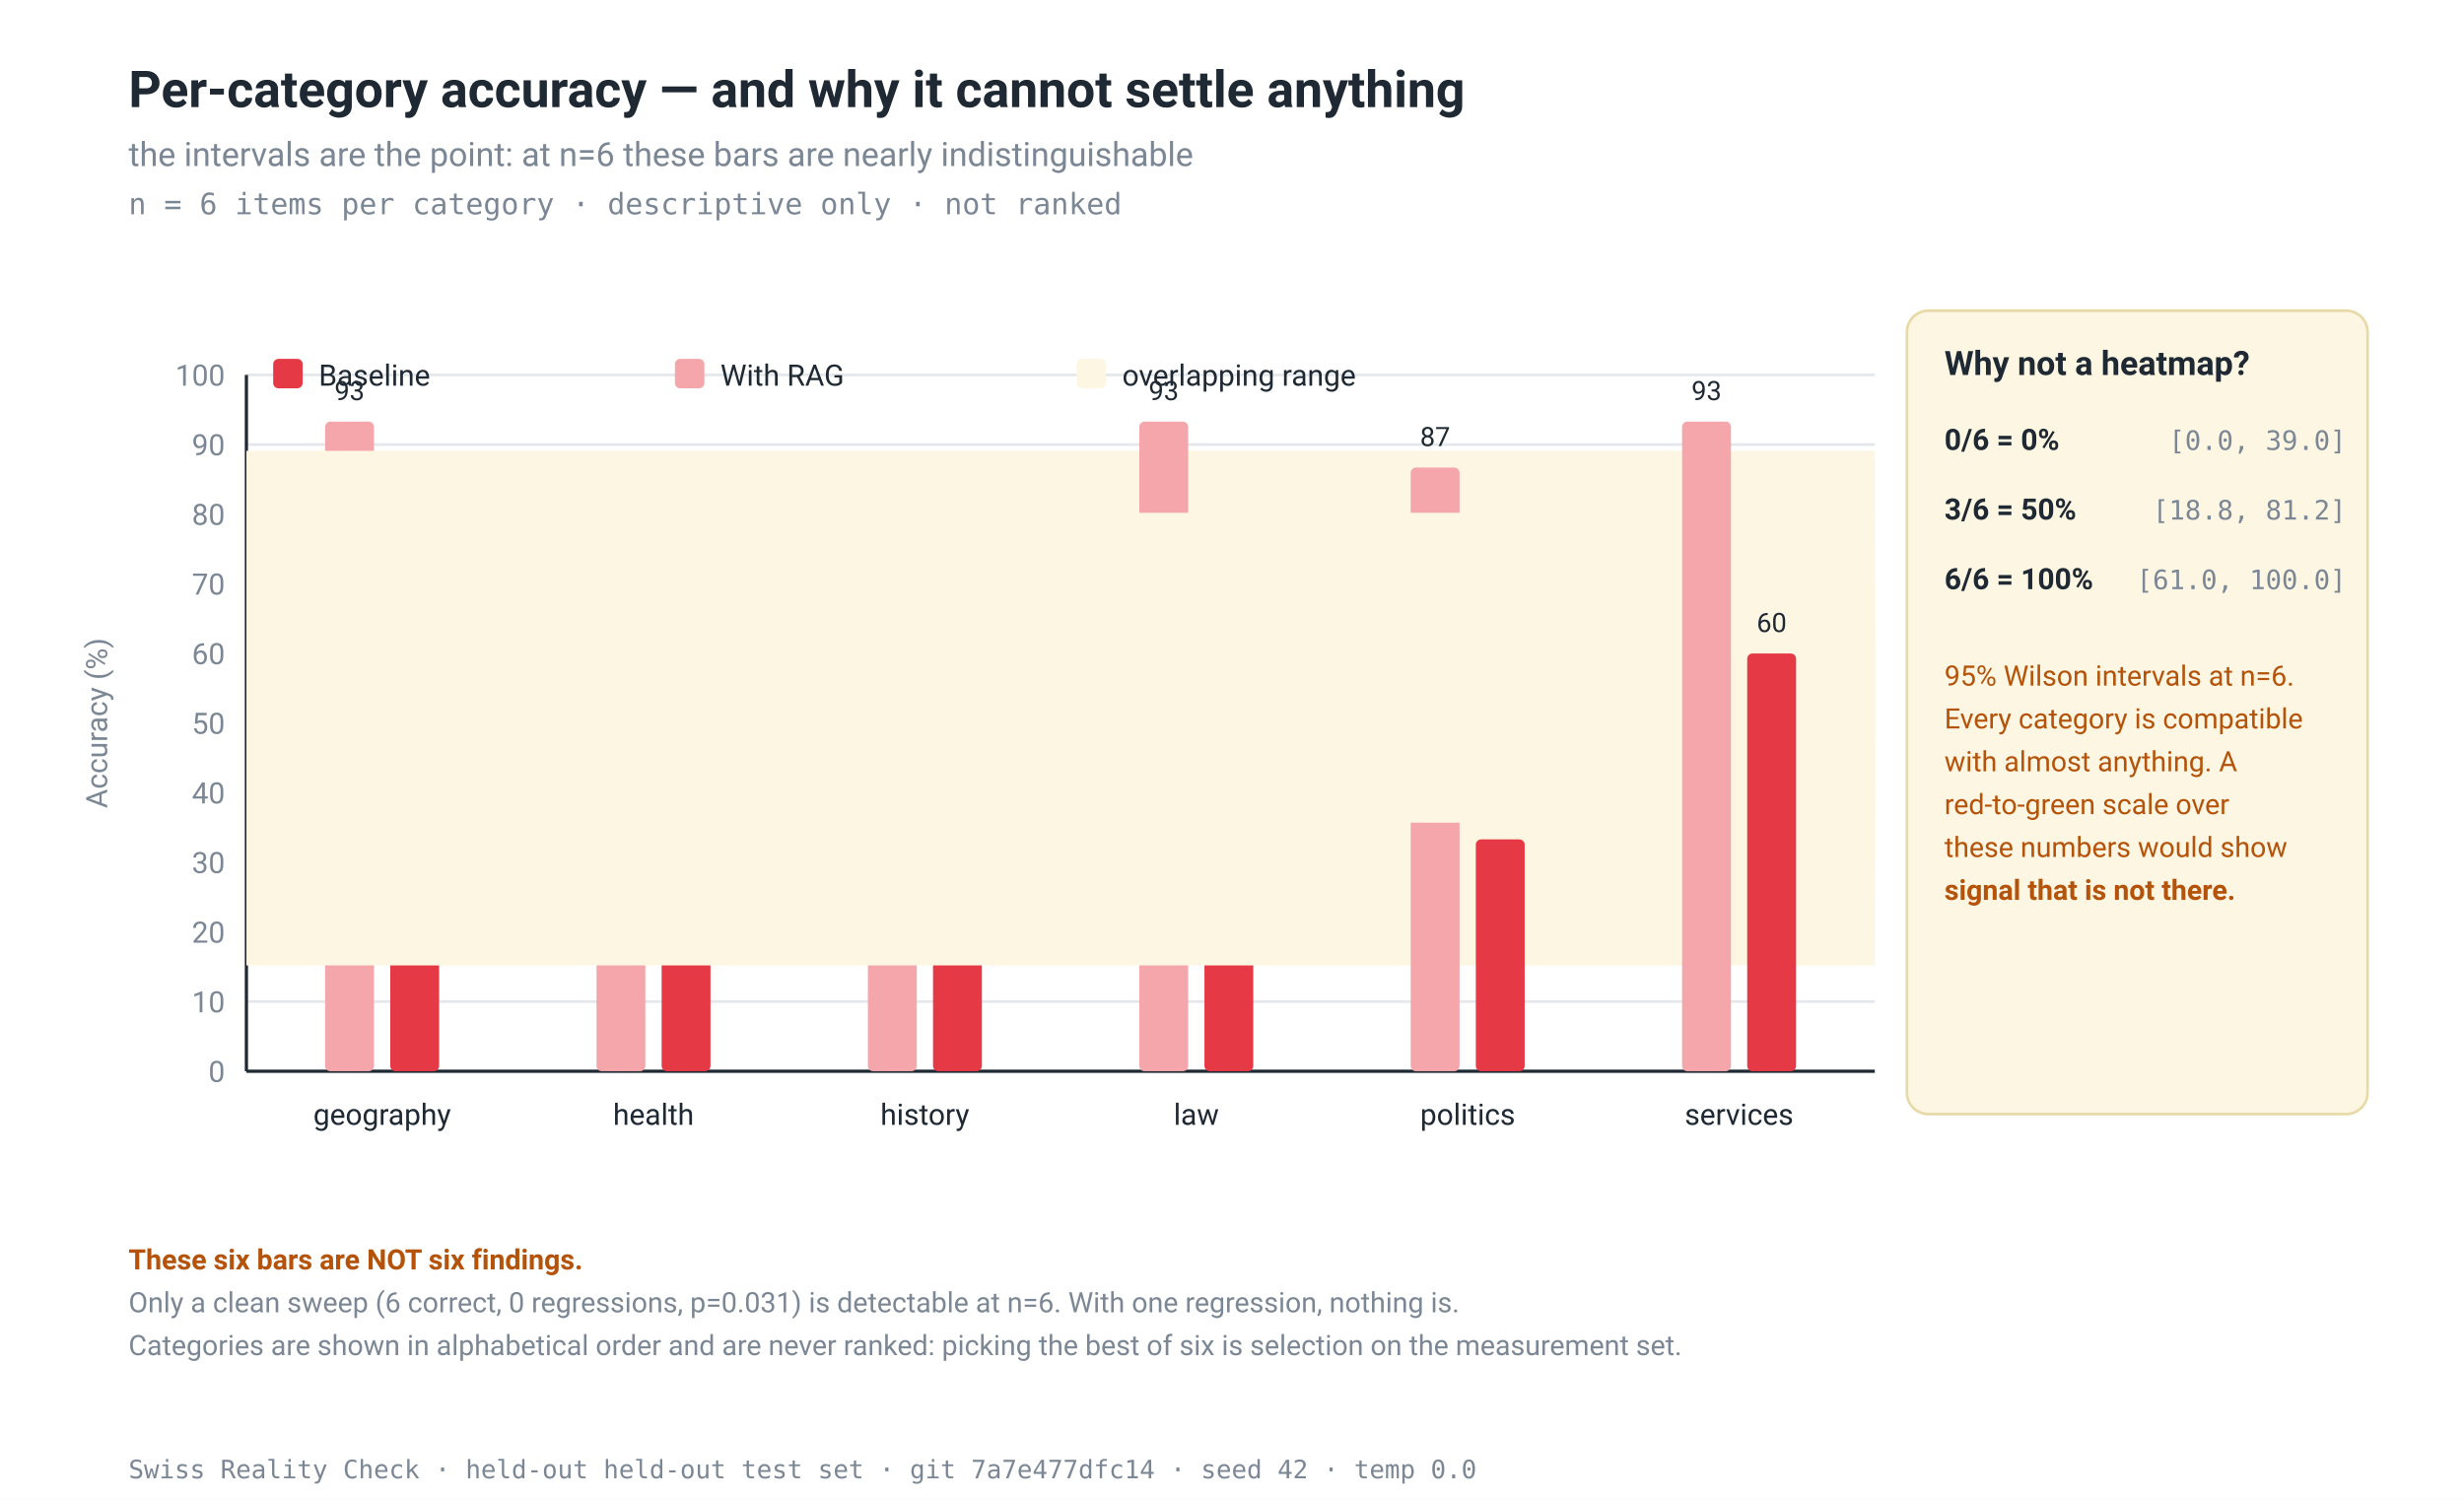
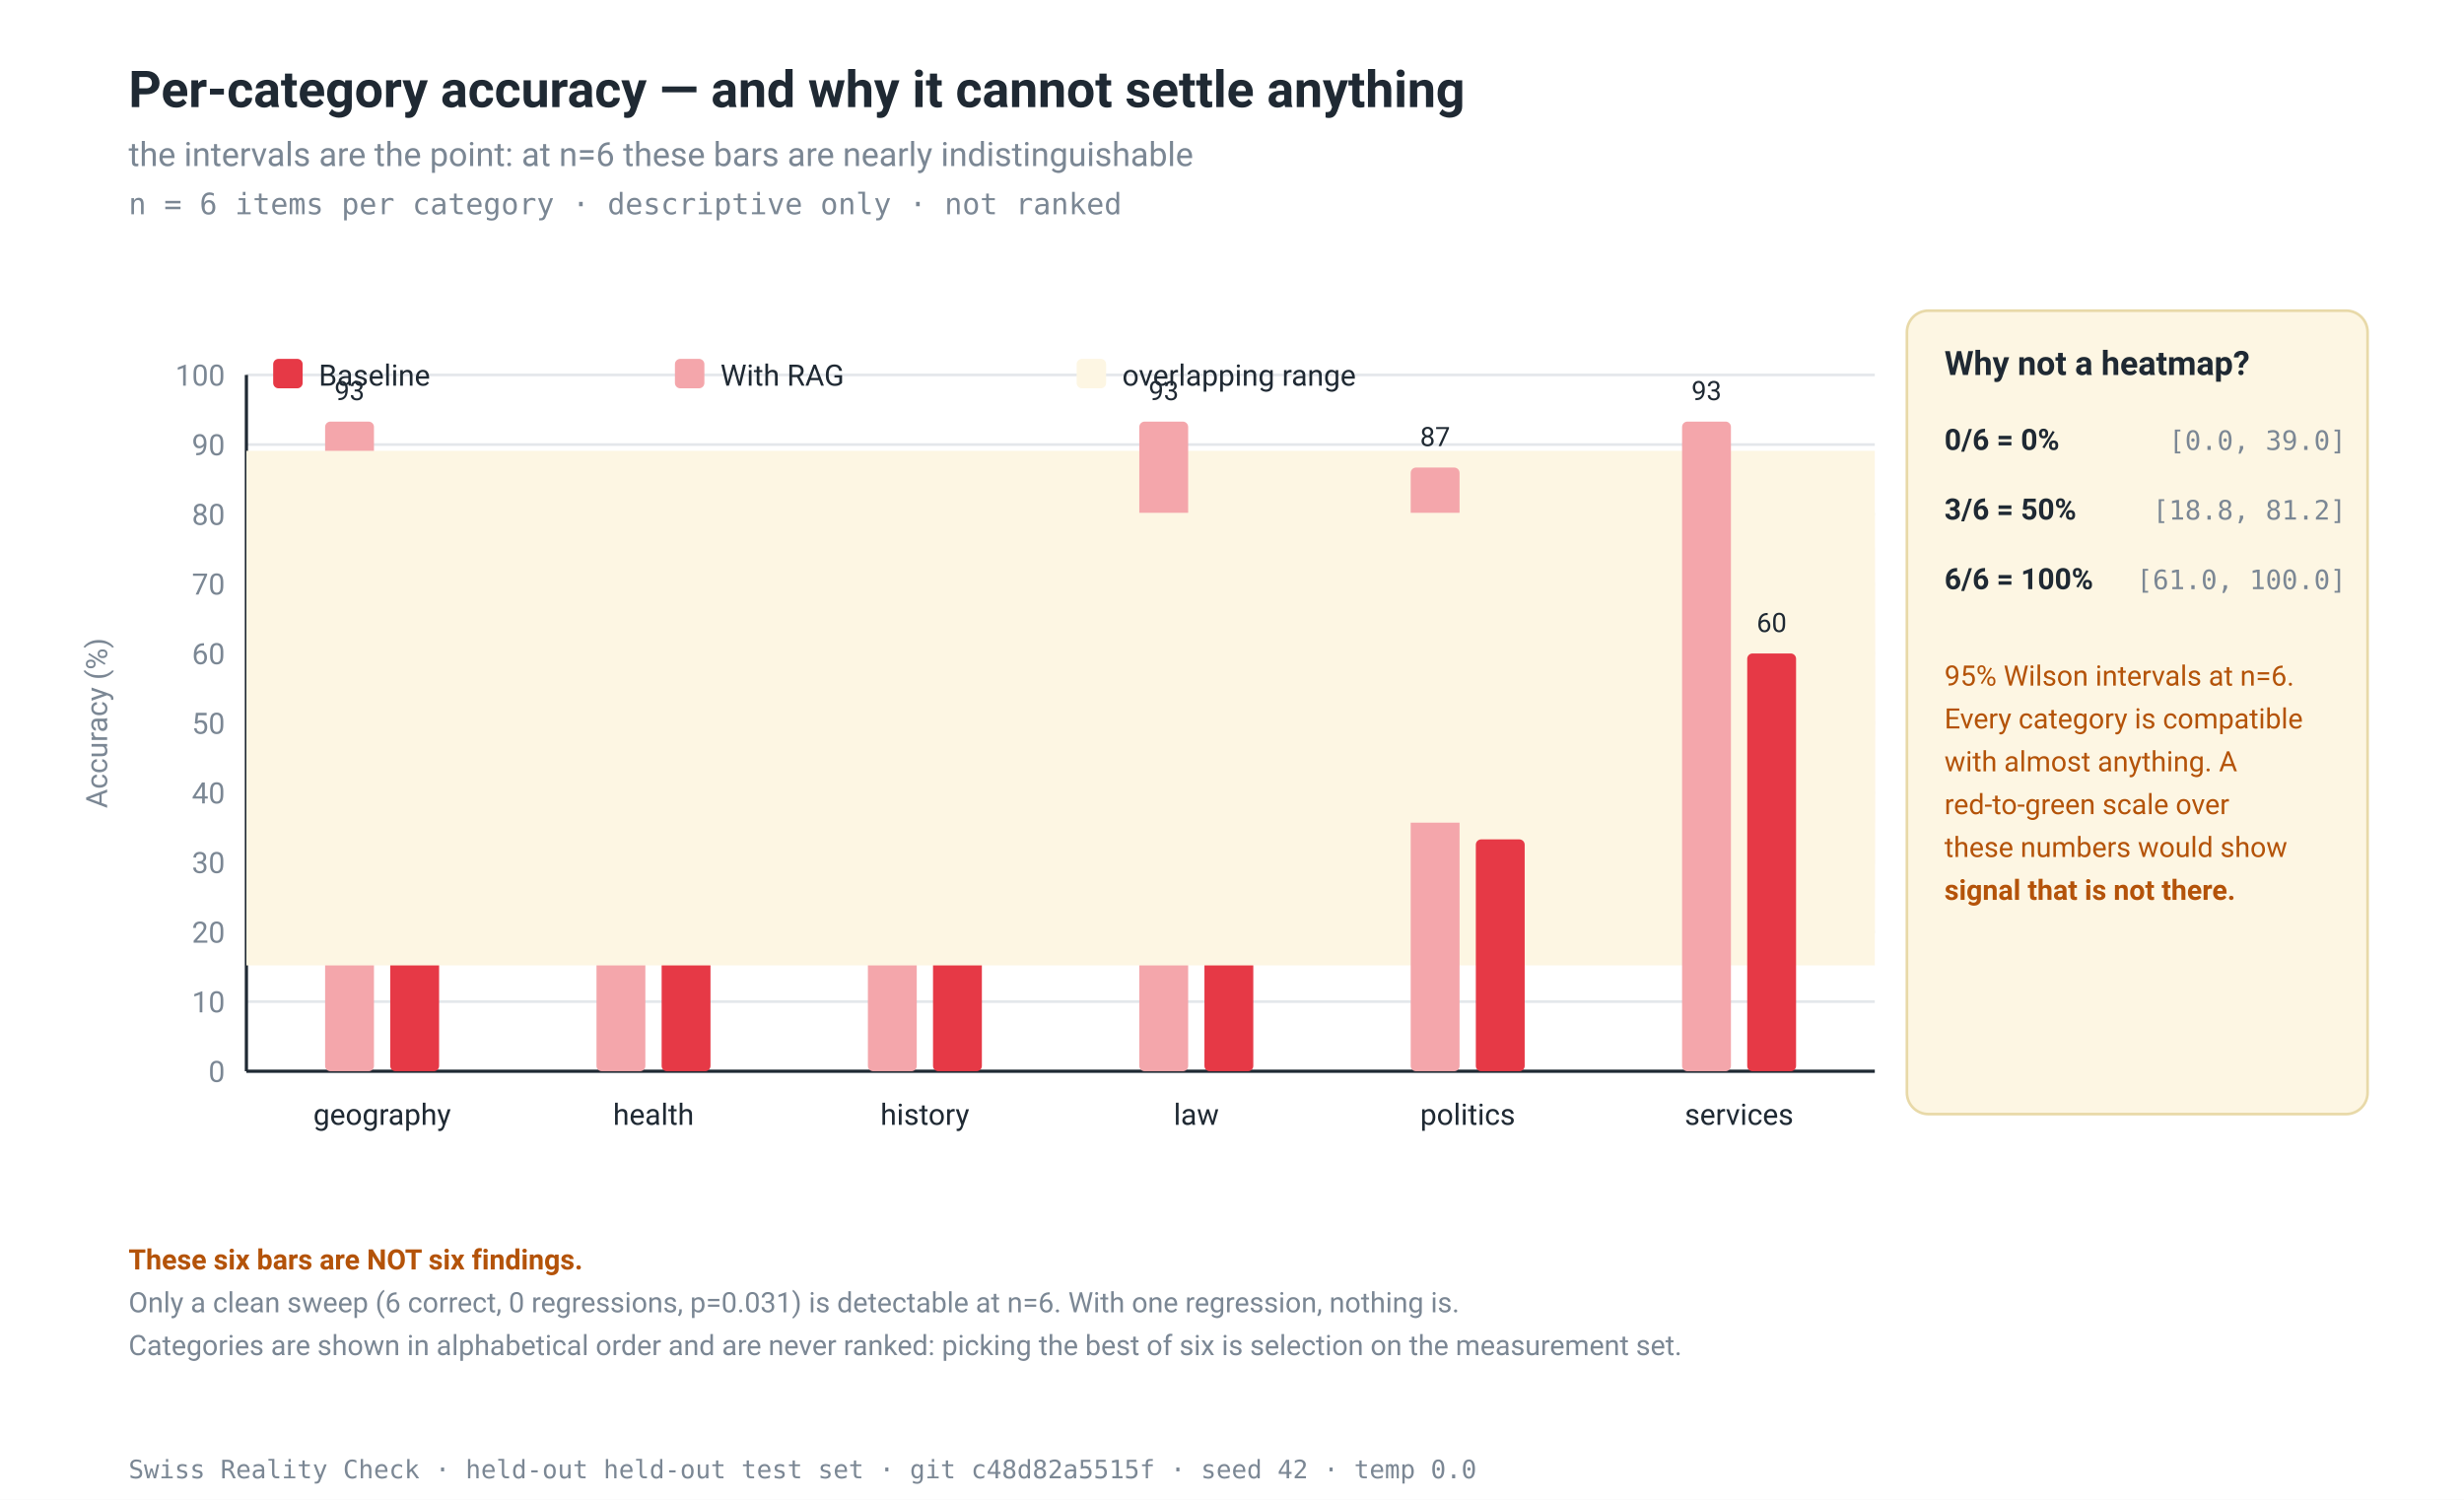
<svg xmlns="http://www.w3.org/2000/svg" width="920" height="560" viewBox="0 0 920 560" role="img" aria-labelledby="t" font-family="ui-sans-serif, -apple-system, 'Segoe UI', Roboto, 'Helvetica Neue', Arial, sans-serif">
  <rect width="920" height="560" fill="#FFFFFF" />
  <text x="48.00" y="40.00" font-family="ui-sans-serif, -apple-system, 'Segoe UI', Roboto, 'Helvetica Neue', Arial, sans-serif" font-size="19" fill="#1F2933" font-weight="bold" text-anchor="start" opacity="1.0" font-style="">Per-category accuracy — and why it cannot settle anything</text>
  <text x="48.00" y="62.00" font-family="ui-sans-serif, -apple-system, 'Segoe UI', Roboto, 'Helvetica Neue', Arial, sans-serif" font-size="12.5" fill="#7B8794" font-weight="normal" text-anchor="start" opacity="1.0" font-style="">the intervals are the point: at n=6 these bars are nearly indistinguishable</text>
  <text x="48.00" y="80.00" font-family="ui-monospace, SFMono-Regular, Menlo, Consolas, monospace" font-size="11" fill="#7B8794" font-weight="normal" text-anchor="start" opacity="1.0" font-style="">n = 6 items per category · descriptive only · not ranked</text>
  <line x1="92.00" y1="400.00" x2="700.00" y2="400.00" stroke="#E4E7EB" stroke-width="1" stroke-linecap="butt" />
  <text x="84.00" y="404.00" font-family="ui-sans-serif, -apple-system, 'Segoe UI', Roboto, 'Helvetica Neue', Arial, sans-serif" font-size="11" fill="#7B8794" font-weight="normal" text-anchor="end" opacity="1.0" font-style="">0</text>
  <line x1="92.00" y1="374.00" x2="700.00" y2="374.00" stroke="#E4E7EB" stroke-width="1" stroke-linecap="butt" />
  <text x="84.00" y="378.00" font-family="ui-sans-serif, -apple-system, 'Segoe UI', Roboto, 'Helvetica Neue', Arial, sans-serif" font-size="11" fill="#7B8794" font-weight="normal" text-anchor="end" opacity="1.0" font-style="">10</text>
  <line x1="92.00" y1="348.00" x2="700.00" y2="348.00" stroke="#E4E7EB" stroke-width="1" stroke-linecap="butt" />
  <text x="84.00" y="352.00" font-family="ui-sans-serif, -apple-system, 'Segoe UI', Roboto, 'Helvetica Neue', Arial, sans-serif" font-size="11" fill="#7B8794" font-weight="normal" text-anchor="end" opacity="1.0" font-style="">20</text>
  <line x1="92.00" y1="322.00" x2="700.00" y2="322.00" stroke="#E4E7EB" stroke-width="1" stroke-linecap="butt" />
  <text x="84.00" y="326.00" font-family="ui-sans-serif, -apple-system, 'Segoe UI', Roboto, 'Helvetica Neue', Arial, sans-serif" font-size="11" fill="#7B8794" font-weight="normal" text-anchor="end" opacity="1.0" font-style="">30</text>
  <line x1="92.00" y1="296.00" x2="700.00" y2="296.00" stroke="#E4E7EB" stroke-width="1" stroke-linecap="butt" />
  <text x="84.00" y="300.00" font-family="ui-sans-serif, -apple-system, 'Segoe UI', Roboto, 'Helvetica Neue', Arial, sans-serif" font-size="11" fill="#7B8794" font-weight="normal" text-anchor="end" opacity="1.0" font-style="">40</text>
  <line x1="92.00" y1="270.00" x2="700.00" y2="270.00" stroke="#E4E7EB" stroke-width="1" stroke-linecap="butt" />
  <text x="84.00" y="274.00" font-family="ui-sans-serif, -apple-system, 'Segoe UI', Roboto, 'Helvetica Neue', Arial, sans-serif" font-size="11" fill="#7B8794" font-weight="normal" text-anchor="end" opacity="1.0" font-style="">50</text>
  <line x1="92.00" y1="244.00" x2="700.00" y2="244.00" stroke="#E4E7EB" stroke-width="1" stroke-linecap="butt" />
  <text x="84.00" y="248.00" font-family="ui-sans-serif, -apple-system, 'Segoe UI', Roboto, 'Helvetica Neue', Arial, sans-serif" font-size="11" fill="#7B8794" font-weight="normal" text-anchor="end" opacity="1.0" font-style="">60</text>
  <line x1="92.00" y1="218.00" x2="700.00" y2="218.00" stroke="#E4E7EB" stroke-width="1" stroke-linecap="butt" />
  <text x="84.00" y="222.00" font-family="ui-sans-serif, -apple-system, 'Segoe UI', Roboto, 'Helvetica Neue', Arial, sans-serif" font-size="11" fill="#7B8794" font-weight="normal" text-anchor="end" opacity="1.0" font-style="">70</text>
  <line x1="92.00" y1="192.00" x2="700.00" y2="192.00" stroke="#E4E7EB" stroke-width="1" stroke-linecap="butt" />
  <text x="84.00" y="196.00" font-family="ui-sans-serif, -apple-system, 'Segoe UI', Roboto, 'Helvetica Neue', Arial, sans-serif" font-size="11" fill="#7B8794" font-weight="normal" text-anchor="end" opacity="1.0" font-style="">80</text>
  <line x1="92.00" y1="166.00" x2="700.00" y2="166.00" stroke="#E4E7EB" stroke-width="1" stroke-linecap="butt" />
  <text x="84.00" y="170.00" font-family="ui-sans-serif, -apple-system, 'Segoe UI', Roboto, 'Helvetica Neue', Arial, sans-serif" font-size="11" fill="#7B8794" font-weight="normal" text-anchor="end" opacity="1.0" font-style="">90</text>
  <line x1="92.00" y1="140.00" x2="700.00" y2="140.00" stroke="#E4E7EB" stroke-width="1" stroke-linecap="butt" />
  <text x="84.00" y="144.00" font-family="ui-sans-serif, -apple-system, 'Segoe UI', Roboto, 'Helvetica Neue', Arial, sans-serif" font-size="11" fill="#7B8794" font-weight="normal" text-anchor="end" opacity="1.0" font-style="">100</text>
  <line x1="92.00" y1="140.00" x2="92.00" y2="400.00" stroke="#1F2933" stroke-width="1.2" stroke-linecap="butt" />
  <line x1="92.00" y1="400.00" x2="700.00" y2="400.00" stroke="#1F2933" stroke-width="1.2" stroke-linecap="butt" />
  <text x="40.00" y="270.00" font-family="ui-sans-serif, -apple-system, 'Segoe UI', Roboto, 'Helvetica Neue', Arial, sans-serif" font-size="11" fill="#7B8794" font-weight="normal" text-anchor="middle" transform="rotate(-90 40.00 270.00)">Accuracy (%)</text>
  <line x1="92.00" y1="335.00" x2="700.00" y2="335.00" stroke="#B45309" stroke-width="1.4" stroke-linecap="butt" stroke-dasharray="4 3" />
  <text x="696.00" y="329.00" font-family="ui-sans-serif, -apple-system, 'Segoe UI', Roboto, 'Helvetica Neue', Arial, sans-serif" font-size="11" fill="#B45309" font-weight="bold" text-anchor="end" opacity="1.0" font-style="">chance (25%)</text>
  <rect x="102.00" y="134.00" width="11.00" height="11.00" rx="2" fill="#E63946" stroke="none" stroke-width="1" opacity="1.0" />
  <text x="119.00" y="144.00" font-family="ui-sans-serif, -apple-system, 'Segoe UI', Roboto, 'Helvetica Neue', Arial, sans-serif" font-size="11" fill="#1F2933" font-weight="normal" text-anchor="start" opacity="1.0" font-style="">Baseline</text>
  <rect x="252.00" y="134.00" width="11.00" height="11.00" rx="2" fill="#F4A6AB" stroke="none" stroke-width="1" opacity="1.0" />
  <text x="269.00" y="144.00" font-family="ui-sans-serif, -apple-system, 'Segoe UI', Roboto, 'Helvetica Neue', Arial, sans-serif" font-size="11" fill="#1F2933" font-weight="normal" text-anchor="start" opacity="1.0" font-style="">With RAG</text>
  <rect x="402.00" y="134.00" width="11.00" height="11.00" rx="2" fill="#FDF6E3" stroke="none" stroke-width="1" opacity="1.0" />
  <text x="419.00" y="144.00" font-family="ui-sans-serif, -apple-system, 'Segoe UI', Roboto, 'Helvetica Neue', Arial, sans-serif" font-size="11" fill="#1F2933" font-weight="normal" text-anchor="start" opacity="1.0" font-style="">overlapping range</text>
  <rect x="92.00" y="218.26" width="608.00" height="117.26" rx="0" fill="#FDF6E3" stroke="none" stroke-width="1" opacity="1.0" />
  <rect x="121.39" y="157.42" width="18.24" height="242.58" rx="2" fill="#F4A6AB" stroke="none" stroke-width="1.4" opacity="1.0" />
  <rect x="145.71" y="278.58" width="18.24" height="121.42" rx="2" fill="#E63946" stroke="none" stroke-width="1.4" opacity="1.0" />
  <text x="130.51" y="149.42" font-family="ui-sans-serif, -apple-system, 'Segoe UI', Roboto, 'Helvetica Neue', Arial, sans-serif" font-size="10" fill="#1F2933" font-weight="normal" text-anchor="middle" opacity="1.0" font-style="">93</text>
  <text x="154.83" y="270.58" font-family="ui-sans-serif, -apple-system, 'Segoe UI', Roboto, 'Helvetica Neue', Arial, sans-serif" font-size="10" fill="#1F2933" font-weight="normal" text-anchor="middle" opacity="1.0" font-style="">47</text>
  <rect x="92.00" y="204.48" width="608.00" height="117.26" rx="0" fill="#FDF6E3" stroke="none" stroke-width="1" opacity="1.0" />
  <rect x="222.72" y="209.42" width="18.24" height="190.58" rx="2" fill="#F4A6AB" stroke="none" stroke-width="1.4" opacity="1.0" />
  <rect x="247.04" y="261.42" width="18.24" height="138.58" rx="2" fill="#E63946" stroke="none" stroke-width="1.4" opacity="1.0" />
  <text x="231.84" y="201.42" font-family="ui-sans-serif, -apple-system, 'Segoe UI', Roboto, 'Helvetica Neue', Arial, sans-serif" font-size="10" fill="#1F2933" font-weight="normal" text-anchor="middle" opacity="1.0" font-style="">73</text>
  <text x="256.16" y="253.42" font-family="ui-sans-serif, -apple-system, 'Segoe UI', Roboto, 'Helvetica Neue', Arial, sans-serif" font-size="10" fill="#1F2933" font-weight="normal" text-anchor="middle" opacity="1.0" font-style="">53</text>
  <rect x="92.00" y="232.82" width="608.00" height="115.70" rx="0" fill="#FDF6E3" stroke="none" stroke-width="1" opacity="1.0" />
  <rect x="324.05" y="192.00" width="18.24" height="208.00" rx="2" fill="#F4A6AB" stroke="none" stroke-width="1.4" opacity="1.0" />
  <rect x="348.37" y="296.00" width="18.24" height="104.00" rx="2" fill="#E63946" stroke="none" stroke-width="1.4" opacity="1.0" />
  <text x="333.17" y="184.00" font-family="ui-sans-serif, -apple-system, 'Segoe UI', Roboto, 'Helvetica Neue', Arial, sans-serif" font-size="10" fill="#1F2933" font-weight="normal" text-anchor="middle" opacity="1.0" font-style="">80</text>
  <text x="357.49" y="288.00" font-family="ui-sans-serif, -apple-system, 'Segoe UI', Roboto, 'Helvetica Neue', Arial, sans-serif" font-size="10" fill="#1F2933" font-weight="normal" text-anchor="middle" opacity="1.0" font-style="">40</text>
  <rect x="92.00" y="168.34" width="608.00" height="106.86" rx="0" fill="#FDF6E3" stroke="none" stroke-width="1" opacity="1.0" />
  <rect x="425.39" y="157.42" width="18.24" height="242.58" rx="2" fill="#F4A6AB" stroke="none" stroke-width="1.4" opacity="1.0" />
  <rect x="449.71" y="209.42" width="18.24" height="190.58" rx="2" fill="#E63946" stroke="none" stroke-width="1.4" opacity="1.0" />
  <text x="434.51" y="149.42" font-family="ui-sans-serif, -apple-system, 'Segoe UI', Roboto, 'Helvetica Neue', Arial, sans-serif" font-size="10" fill="#1F2933" font-weight="normal" text-anchor="middle" opacity="1.0" font-style="">93</text>
  <text x="458.83" y="201.42" font-family="ui-sans-serif, -apple-system, 'Segoe UI', Roboto, 'Helvetica Neue', Arial, sans-serif" font-size="10" fill="#1F2933" font-weight="normal" text-anchor="middle" opacity="1.0" font-style="">73</text>
  <rect x="92.00" y="248.42" width="608.00" height="112.06" rx="0" fill="#FDF6E3" stroke="none" stroke-width="1" opacity="1.0" />
  <rect x="526.72" y="174.58" width="18.24" height="225.42" rx="2" fill="#F4A6AB" stroke="none" stroke-width="1.4" opacity="1.0" />
  <rect x="551.04" y="313.42" width="18.24" height="86.58" rx="2" fill="#E63946" stroke="none" stroke-width="1.4" opacity="1.0" />
  <text x="535.84" y="166.58" font-family="ui-sans-serif, -apple-system, 'Segoe UI', Roboto, 'Helvetica Neue', Arial, sans-serif" font-size="10" fill="#1F2933" font-weight="normal" text-anchor="middle" opacity="1.0" font-style="">87</text>
  <text x="560.16" y="305.42" font-family="ui-sans-serif, -apple-system, 'Segoe UI', Roboto, 'Helvetica Neue', Arial, sans-serif" font-size="10" fill="#1F2933" font-weight="normal" text-anchor="middle" opacity="1.0" font-style="">33</text>
  <rect x="92.00" y="191.48" width="608.00" height="115.70" rx="0" fill="#FDF6E3" stroke="none" stroke-width="1" opacity="1.0" />
  <rect x="628.05" y="157.42" width="18.24" height="242.58" rx="2" fill="#F4A6AB" stroke="none" stroke-width="1.4" opacity="1.0" />
  <rect x="652.37" y="244.00" width="18.24" height="156.00" rx="2" fill="#E63946" stroke="none" stroke-width="1.4" opacity="1.0" />
  <text x="637.17" y="149.42" font-family="ui-sans-serif, -apple-system, 'Segoe UI', Roboto, 'Helvetica Neue', Arial, sans-serif" font-size="10" fill="#1F2933" font-weight="normal" text-anchor="middle" opacity="1.0" font-style="">93</text>
  <text x="661.49" y="236.00" font-family="ui-sans-serif, -apple-system, 'Segoe UI', Roboto, 'Helvetica Neue', Arial, sans-serif" font-size="10" fill="#1F2933" font-weight="normal" text-anchor="middle" opacity="1.0" font-style="">60</text>
  <text x="142.67" y="420.00" font-family="ui-sans-serif, -apple-system, 'Segoe UI', Roboto, 'Helvetica Neue', Arial, sans-serif" font-size="11" fill="#1F2933" font-weight="normal" text-anchor="middle" opacity="1.0" font-style="">geography</text>
  <text x="244.00" y="420.00" font-family="ui-sans-serif, -apple-system, 'Segoe UI', Roboto, 'Helvetica Neue', Arial, sans-serif" font-size="11" fill="#1F2933" font-weight="normal" text-anchor="middle" opacity="1.0" font-style="">health</text>
  <text x="345.33" y="420.00" font-family="ui-sans-serif, -apple-system, 'Segoe UI', Roboto, 'Helvetica Neue', Arial, sans-serif" font-size="11" fill="#1F2933" font-weight="normal" text-anchor="middle" opacity="1.0" font-style="">history</text>
  <text x="446.67" y="420.00" font-family="ui-sans-serif, -apple-system, 'Segoe UI', Roboto, 'Helvetica Neue', Arial, sans-serif" font-size="11" fill="#1F2933" font-weight="normal" text-anchor="middle" opacity="1.0" font-style="">law</text>
  <text x="548.00" y="420.00" font-family="ui-sans-serif, -apple-system, 'Segoe UI', Roboto, 'Helvetica Neue', Arial, sans-serif" font-size="11" fill="#1F2933" font-weight="normal" text-anchor="middle" opacity="1.0" font-style="">politics</text>
  <text x="649.33" y="420.00" font-family="ui-sans-serif, -apple-system, 'Segoe UI', Roboto, 'Helvetica Neue', Arial, sans-serif" font-size="11" fill="#1F2933" font-weight="normal" text-anchor="middle" opacity="1.0" font-style="">services</text>
  <rect x="712.00" y="116.00" width="172.00" height="300.00" rx="8" fill="#FDF6E3" stroke="#E8D9A8" stroke-width="1" opacity="1.0" />
  <text x="726.00" y="140.00" font-family="ui-sans-serif, -apple-system, 'Segoe UI', Roboto, 'Helvetica Neue', Arial, sans-serif" font-size="12.5" fill="#1F2933" font-weight="bold" text-anchor="start" opacity="1.0" font-style="">Why not a heatmap?</text>
  <text x="726.00" y="168.00" font-family="ui-sans-serif, -apple-system, 'Segoe UI', Roboto, 'Helvetica Neue', Arial, sans-serif" font-size="11" fill="#1F2933" font-weight="bold" text-anchor="start" opacity="1.0" font-style="">0/6 = 0%</text>
  <text x="876.00" y="168.00" font-family="ui-monospace, SFMono-Regular, Menlo, Consolas, monospace" font-size="10" fill="#7B8794" font-weight="normal" text-anchor="end" opacity="1.0" font-style="">[0.0, 39.0]</text>
  <text x="726.00" y="194.00" font-family="ui-sans-serif, -apple-system, 'Segoe UI', Roboto, 'Helvetica Neue', Arial, sans-serif" font-size="11" fill="#1F2933" font-weight="bold" text-anchor="start" opacity="1.0" font-style="">3/6 = 50%</text>
  <text x="876.00" y="194.00" font-family="ui-monospace, SFMono-Regular, Menlo, Consolas, monospace" font-size="10" fill="#7B8794" font-weight="normal" text-anchor="end" opacity="1.0" font-style="">[18.8, 81.2]</text>
  <text x="726.00" y="220.00" font-family="ui-sans-serif, -apple-system, 'Segoe UI', Roboto, 'Helvetica Neue', Arial, sans-serif" font-size="11" fill="#1F2933" font-weight="bold" text-anchor="start" opacity="1.0" font-style="">6/6 = 100%</text>
  <text x="876.00" y="220.00" font-family="ui-monospace, SFMono-Regular, Menlo, Consolas, monospace" font-size="10" fill="#7B8794" font-weight="normal" text-anchor="end" opacity="1.0" font-style="">[61.0, 100.0]</text>
  <text x="726.00" y="256.00" font-family="ui-sans-serif, -apple-system, 'Segoe UI', Roboto, 'Helvetica Neue', Arial, sans-serif" font-size="10.5" fill="#B45309" font-weight="normal" text-anchor="start" opacity="1.0" font-style="">95% Wilson intervals at n=6.</text>
  <text x="726.00" y="272.00" font-family="ui-sans-serif, -apple-system, 'Segoe UI', Roboto, 'Helvetica Neue', Arial, sans-serif" font-size="10.5" fill="#B45309" font-weight="normal" text-anchor="start" opacity="1.0" font-style="">Every category is compatible</text>
  <text x="726.00" y="288.00" font-family="ui-sans-serif, -apple-system, 'Segoe UI', Roboto, 'Helvetica Neue', Arial, sans-serif" font-size="10.5" fill="#B45309" font-weight="normal" text-anchor="start" opacity="1.0" font-style="">with almost anything. A</text>
  <text x="726.00" y="304.00" font-family="ui-sans-serif, -apple-system, 'Segoe UI', Roboto, 'Helvetica Neue', Arial, sans-serif" font-size="10.5" fill="#B45309" font-weight="normal" text-anchor="start" opacity="1.0" font-style="">red-to-green scale over</text>
  <text x="726.00" y="320.00" font-family="ui-sans-serif, -apple-system, 'Segoe UI', Roboto, 'Helvetica Neue', Arial, sans-serif" font-size="10.5" fill="#B45309" font-weight="normal" text-anchor="start" opacity="1.0" font-style="">these numbers would show</text>
  <text x="726.00" y="336.00" font-family="ui-sans-serif, -apple-system, 'Segoe UI', Roboto, 'Helvetica Neue', Arial, sans-serif" font-size="10.5" fill="#B45309" font-weight="bold" text-anchor="start" opacity="1.0" font-style="">signal that is not there.</text>
  <text x="48.00" y="474.00" font-family="ui-sans-serif, -apple-system, 'Segoe UI', Roboto, 'Helvetica Neue', Arial, sans-serif" font-size="10.5" fill="#B45309" font-weight="bold" text-anchor="start" opacity="1.0" font-style="">These six bars are NOT six findings.</text>
  <text x="48.00" y="490.00" font-family="ui-sans-serif, -apple-system, 'Segoe UI', Roboto, 'Helvetica Neue', Arial, sans-serif" font-size="10.5" fill="#7B8794" font-weight="normal" text-anchor="start" opacity="1.0" font-style="">Only a clean sweep (6 correct, 0 regressions, p=0.031) is detectable at n=6. With one regression, nothing is.</text>
  <text x="48.00" y="506.00" font-family="ui-sans-serif, -apple-system, 'Segoe UI', Roboto, 'Helvetica Neue', Arial, sans-serif" font-size="10.5" fill="#7B8794" font-weight="normal" text-anchor="start" opacity="1.0" font-style="">Categories are shown in alphabetical order and are never ranked: picking the best of six is selection on the measurement set.</text>
-   <text x="48.00" y="552.00" font-family="ui-monospace, SFMono-Regular, Menlo, Consolas, monospace" font-size="9.5" fill="#7B8794" font-weight="normal" text-anchor="start" opacity="1.0" font-style="">Swiss Reality Check · held-out held-out test set · git 7a7e477dfc14 · seed 42 · temp 0.0</text>
+   <text x="48.00" y="552.00" font-family="ui-monospace, SFMono-Regular, Menlo, Consolas, monospace" font-size="9.5" fill="#7B8794" font-weight="normal" text-anchor="start" opacity="1.0" font-style="">Swiss Reality Check · held-out held-out test set · git c48d82a5515f · seed 42 · temp 0.0</text>
</svg>
